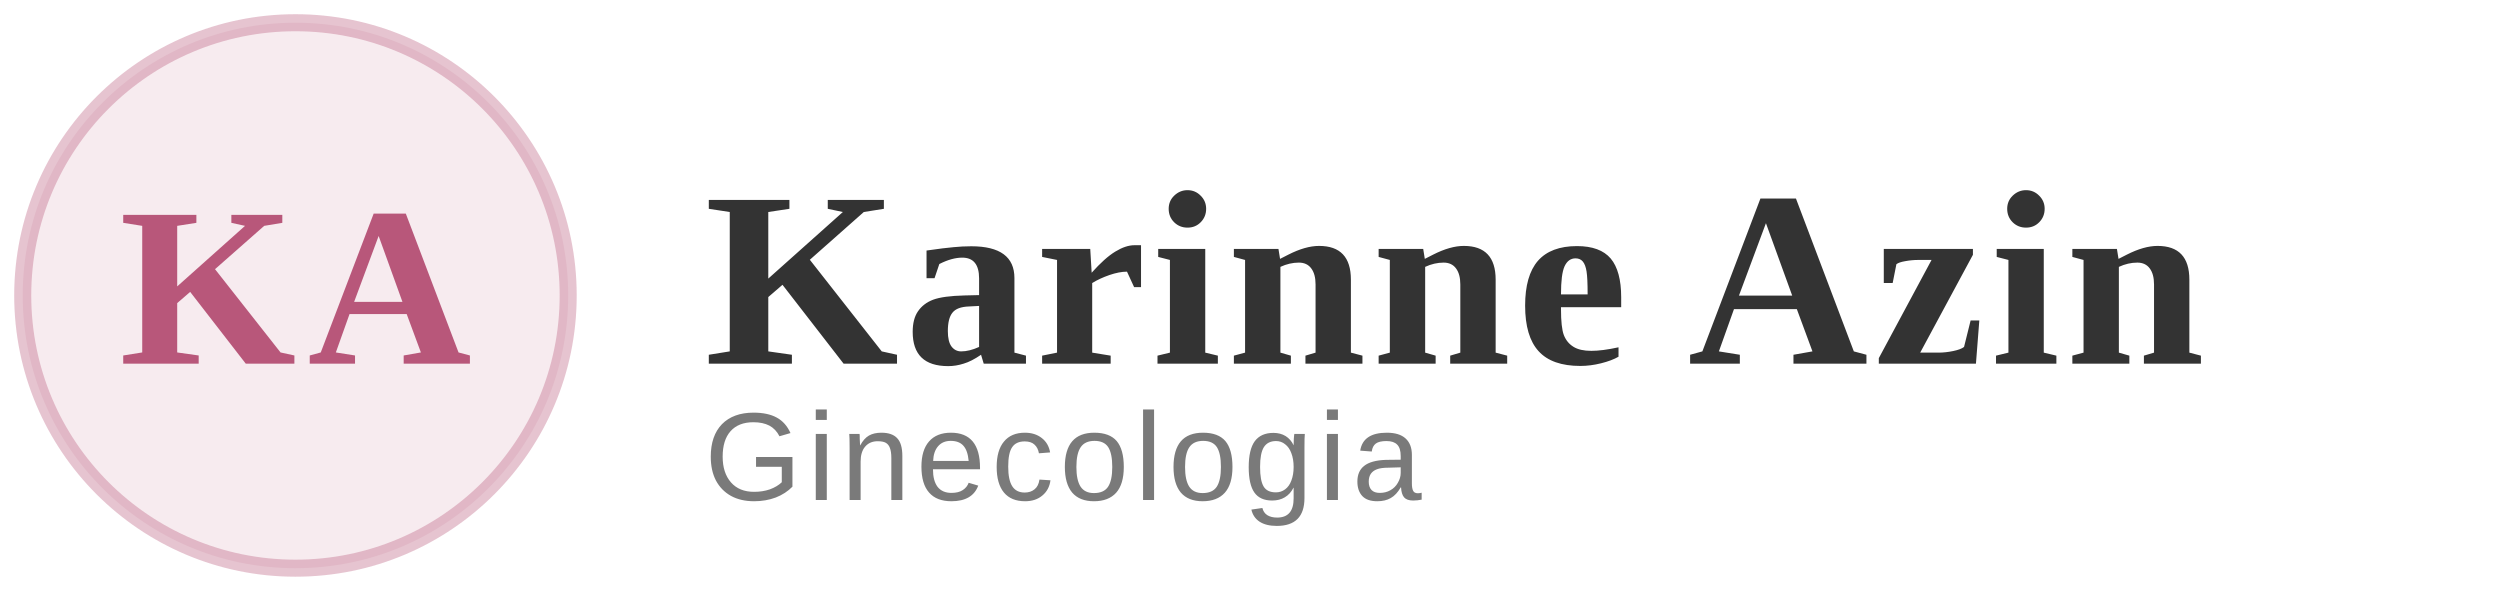
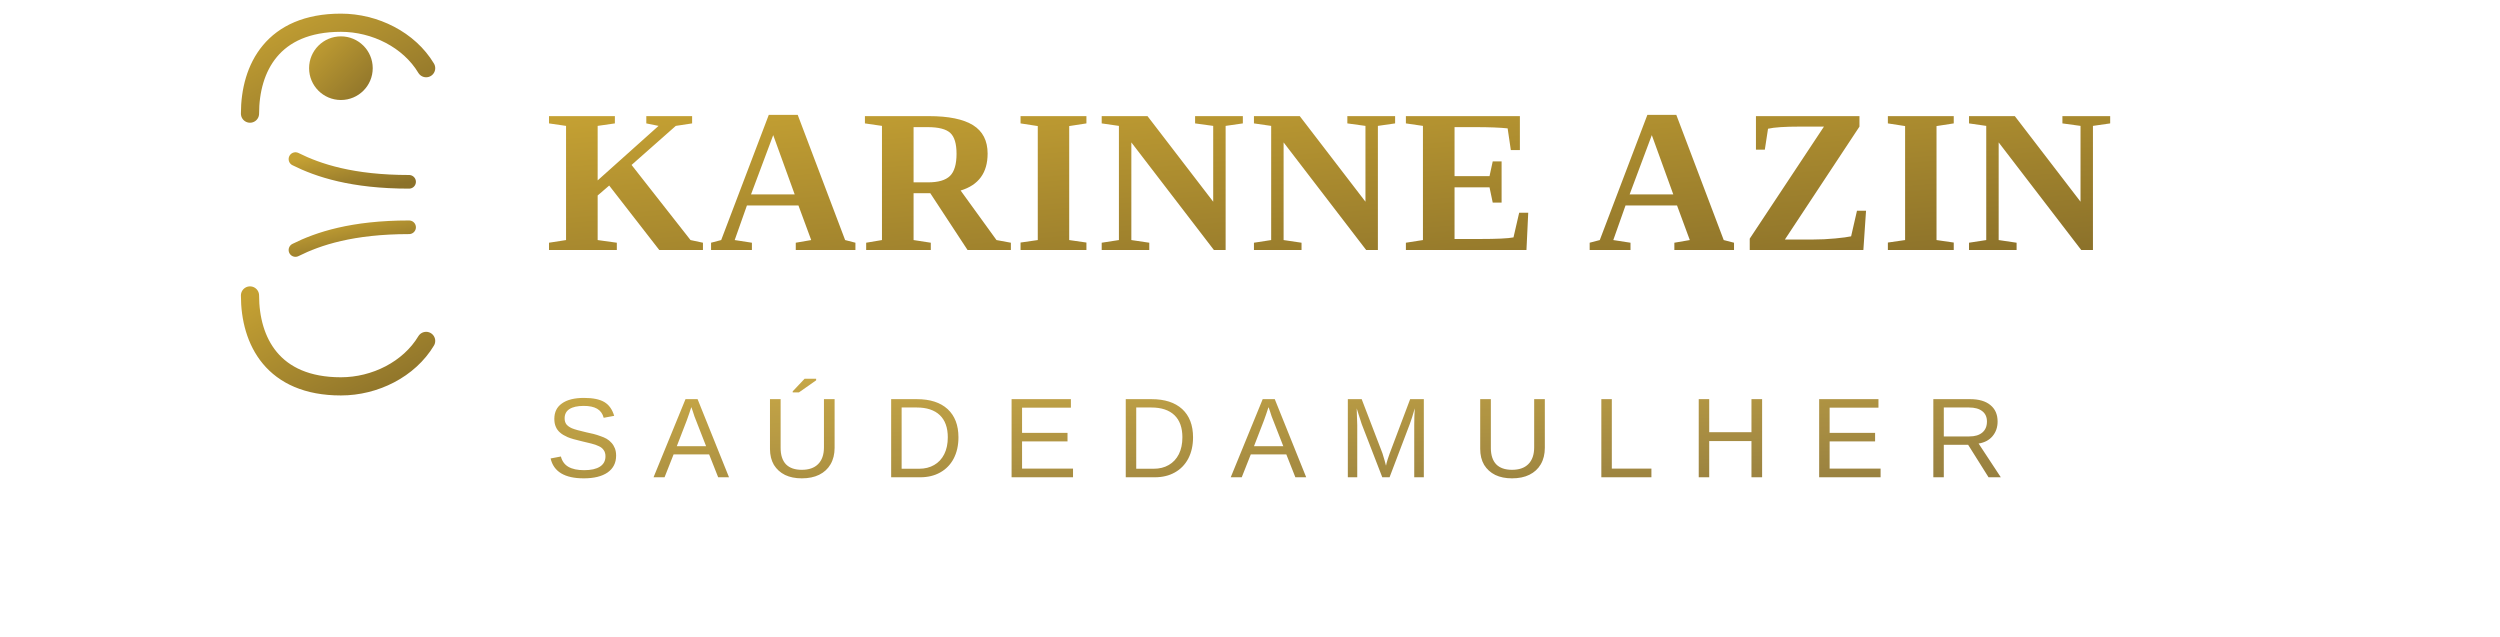
- <svg xmlns="http://www.w3.org/2000/svg" width="220" height="52" viewBox="0 0 220 52" fill="none">
-   <circle cx="26" cy="26" r="24" fill="rgba(184, 87, 122, 0.12)" stroke="rgba(184, 87, 122, 0.35)" stroke-width="1.5" />
-   <text x="26" y="32" text-anchor="middle" fill="#B8577A" font-family="Georgia, 'Times New Roman', serif" font-size="20" font-weight="700" letter-spacing="1">KA</text>
-   <text x="62" y="32" fill="#333333" font-family="Georgia, 'Times New Roman', serif" font-size="22" font-weight="600" letter-spacing="0.5">Karinne Azin</text>
-   <text x="62" y="44" fill="#7A7A7A" font-family="Arial, sans-serif" font-size="11" letter-spacing="0.5">Ginecologia</text>
+ <svg xmlns="http://www.w3.org/2000/svg" width="220" height="56" viewBox="0 0 220 56" fill="none">
+   <defs>
+     <linearGradient id="gold" x1="0%" y1="0%" x2="100%" y2="100%">
+       <stop offset="0%" stop-color="#C5A133" />
+       <stop offset="100%" stop-color="#8B712A" />
+     </linearGradient>
+   </defs>
+   <g transform="translate(2, 2)">
+     <path d="M20 8c0-4 2-8 8-8 3 0 6 1.5 7.5 4" stroke="url(#gold)" stroke-width="1.6" stroke-linecap="round" fill="none" />
+     <path d="M20 24c0 4 2 8 8 8 3 0 6-1.5 7.5-4" stroke="url(#gold)" stroke-width="1.6" stroke-linecap="round" fill="none" />
+     <circle cx="28" cy="4" r="2.8" fill="url(#gold)" />
+     <path d="M24 12c2 1 5 2 10 2" stroke="url(#gold)" stroke-width="1.2" stroke-linecap="round" fill="none" />
+     <path d="M24 20c2-1 5-2 10-2" stroke="url(#gold)" stroke-width="1.2" stroke-linecap="round" fill="none" />
+   </g>
+   <text x="48" y="22" fill="url(#gold)" font-family="Georgia, 'Times New Roman', serif" font-size="18" font-weight="600" letter-spacing="0.4">KARINNE AZIN</text>
+   <line x1="48" y1="28" x2="195" y2="28" stroke="url(#gold)" stroke-width="0.7" stroke-opacity="0.75" />
+   <text x="48" y="42" fill="url(#gold)" font-family="Arial, sans-serif" font-size="10" font-weight="500" letter-spacing="0.3" opacity="0.9">S A Ú D E   D A   M U L H E R</text>
</svg>
